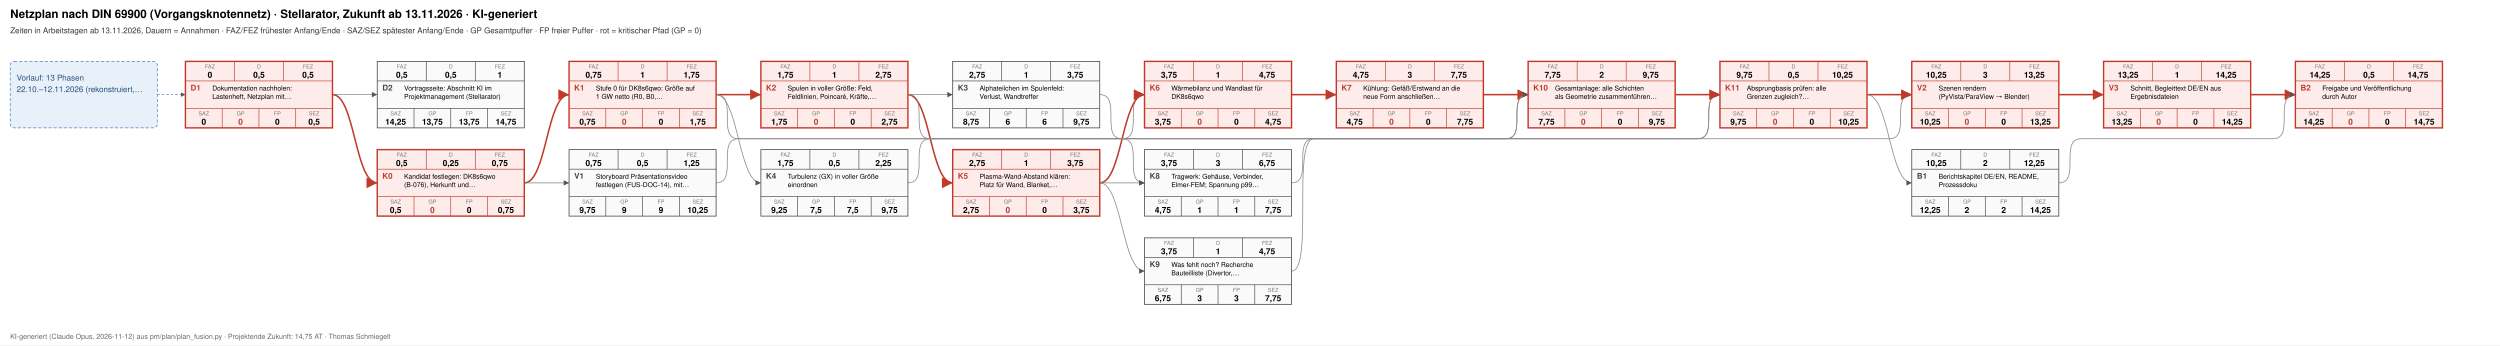
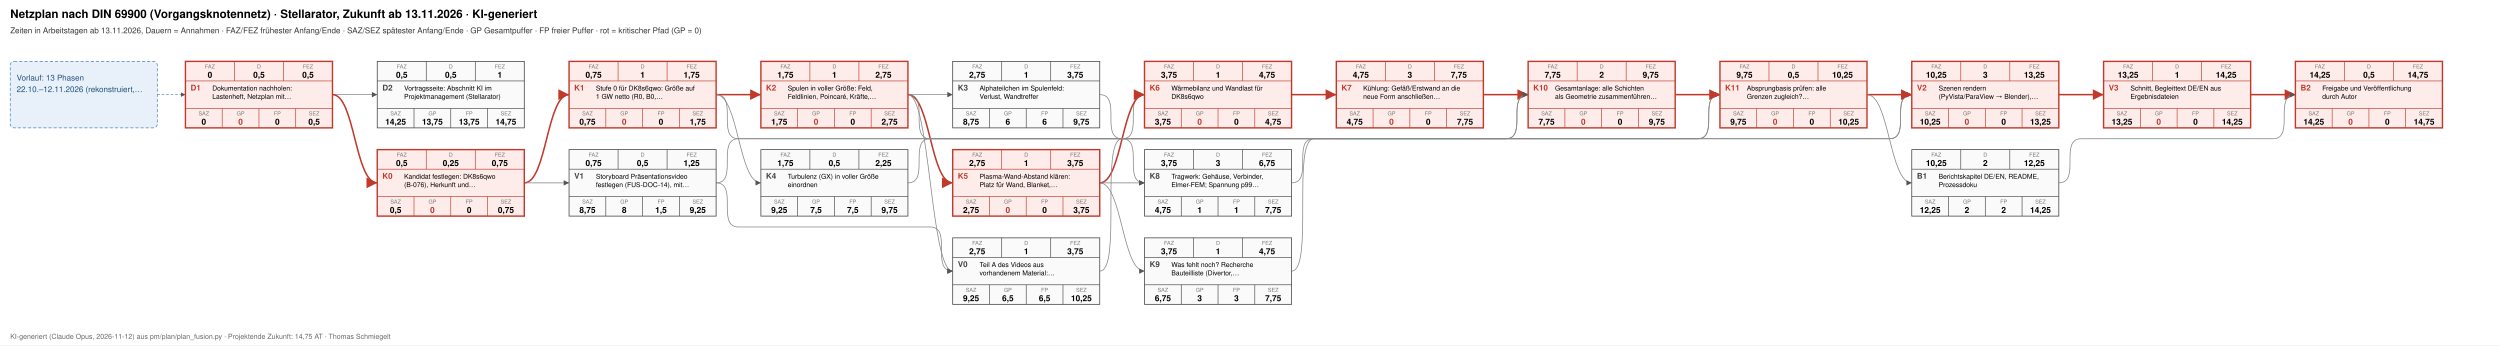
<svg xmlns="http://www.w3.org/2000/svg" viewBox="0 0 3910 540" width="3910" height="540" font-family="Helvetica, Arial, sans-serif">
  <defs>
    <marker id="p" viewBox="0 0 10 10" refX="10" refY="5" markerWidth="7" markerHeight="7" orient="auto">
      <path d="M0,0L10,5L0,10z" fill="#555" />
    </marker>
    <marker id="pr" viewBox="0 0 10 10" refX="10" refY="5" markerWidth="7" markerHeight="7" orient="auto">
      <path d="M0,0L10,5L0,10z" fill="#c0392b" />
    </marker>
  </defs>
  <rect width="3910" height="540" fill="#fff" />
  <text x="16" y="28" font-size="18" font-weight="bold">Netzplan nach DIN 69900 (Vorgangsknotennetz) · Stellarator, Zukunft ab 13.11.2026 · KI-generiert</text>
  <text x="16" y="52" font-size="12.5" fill="#333">Zeiten in Arbeitstagen ab 13.11.2026, Dauern = Annahmen · FAZ/FEZ frühester Anfang/Ende · SAZ/SEZ spätester Anfang/Ende · GP Gesamtpuffer · FP freier Puffer · rot = kritischer Pfad (GP = 0)</text>
  <rect x="16" y="96" width="230" height="104" rx="6" fill="#e8f0fa" stroke="#3a78b8" stroke-dasharray="5 3" />
  <text x="26" y="126" font-size="12.5" fill="#1f4e79">Vorlauf: 13 Phasen</text>
  <text x="26" y="144" font-size="12.5" fill="#1f4e79">22.10.–12.11.2026 (rekonstruiert,…</text>
  <text x="26" y="162" font-size="12.5" fill="#1f4e79" />
  <path d="M520,148.0 C555.0,148.0 555.0,148.0 590,148.0" fill="none" stroke="#888" stroke-width="1.2" marker-end="url(#p)" />
  <path d="M520,148.0 C555.0,148.0 555.0,286.0 590,286.0" fill="none" stroke="#c0392b" stroke-width="2.4" marker-end="url(#pr)" />
  <path d="M820,286.0 C855.0,286.0 855.0,148.0 890,148.0" fill="none" stroke="#c0392b" stroke-width="2.4" marker-end="url(#pr)" />
  <path d="M1120,148.0 C1155.0,148.0 1155.0,148.0 1190,148.0" fill="none" stroke="#c0392b" stroke-width="2.4" marker-end="url(#pr)" />
  <path d="M1420,148.0 C1455.0,148.0 1455.0,148.0 1490,148.0" fill="none" stroke="#888" stroke-width="1.2" marker-end="url(#p)" />
  <path d="M1120,148.0 C1155.0,148.0 1155.0,286.0 1190,286.0" fill="none" stroke="#888" stroke-width="1.2" marker-end="url(#p)" />
  <path d="M1420,148.0 C1455.0,148.0 1455.0,286.0 1490,286.0" fill="none" stroke="#c0392b" stroke-width="2.4" marker-end="url(#pr)" />
  <path d="M1120,148.0 C1155.0,148.0 1120,217.0 1155.0,217.0 L1755.0,217.0 C1790,217.0 1755.0,148.0 1790,148.0" fill="none" stroke="#888" stroke-width="1.2" marker-end="url(#p)" />
  <path d="M1720,286.0 C1755.0,286.0 1755.0,148.0 1790,148.0" fill="none" stroke="#c0392b" stroke-width="2.4" marker-end="url(#pr)" />
  <path d="M2020,148.0 C2055.0,148.0 2055.0,148.0 2090,148.0" fill="none" stroke="#c0392b" stroke-width="2.4" marker-end="url(#pr)" />
  <path d="M1420,148.0 C1455.0,148.0 1420,217.0 1455.0,217.0 L1755.0,217.0 C1790,217.0 1755.0,286.0 1790,286.0" fill="none" stroke="#888" stroke-width="1.2" marker-end="url(#p)" />
  <path d="M1720,286.0 C1755.0,286.0 1755.0,286.0 1790,286.0" fill="none" stroke="#888" stroke-width="1.2" marker-end="url(#p)" />
  <path d="M1720,286.0 C1755.0,286.0 1755.0,424.0 1790,424.0" fill="none" stroke="#888" stroke-width="1.2" marker-end="url(#p)" />
  <path d="M2320,148.0 C2355.0,148.0 2355.0,148.0 2390,148.0" fill="none" stroke="#c0392b" stroke-width="2.4" marker-end="url(#pr)" />
  <path d="M2020,286.0 C2055.0,286.0 2020,217.0 2055.0,217.0 L2355.0,217.0 C2390,217.0 2355.0,148.0 2390,148.0" fill="none" stroke="#888" stroke-width="1.2" marker-end="url(#p)" />
  <path d="M2020,424.0 C2055.0,424.0 2020,217.0 2055.0,217.0 L2355.0,217.0 C2390,217.0 2355.0,148.0 2390,148.0" fill="none" stroke="#888" stroke-width="1.2" marker-end="url(#p)" />
  <path d="M1720,148.0 C1755.0,148.0 1720,217.0 1755.0,217.0 L2655.0,217.0 C2690,217.0 2655.0,148.0 2690,148.0" fill="none" stroke="#888" stroke-width="1.2" marker-end="url(#p)" />
  <path d="M1420,286.0 C1455.0,286.0 1420,217.0 1455.0,217.0 L2655.0,217.0 C2690,217.0 2655.0,148.0 2690,148.0" fill="none" stroke="#888" stroke-width="1.2" marker-end="url(#p)" />
  <path d="M2620,148.0 C2655.0,148.0 2655.0,148.0 2690,148.0" fill="none" stroke="#c0392b" stroke-width="2.4" marker-end="url(#pr)" />
  <path d="M820,286.0 C855.0,286.0 855.0,286.0 890,286.0" fill="none" stroke="#888" stroke-width="1.2" marker-end="url(#p)" />
+   <path d="M1120,286.0 C1155.0,286.0 1120,355.0 1155.0,355.0 L1455.0,355.0 C1490,355.0 1455.0,424.0 1490,424.0" fill="none" stroke="#888" stroke-width="1.2" marker-end="url(#p)" />
+   <path d="M1420,148.0 C1455.0,148.0 1455.0,424.0 1490,424.0" fill="none" stroke="#888" stroke-width="1.2" marker-end="url(#p)" />
+   <path d="M1720,424.0 C1755.0,424.0 1720,217.0 1755.0,217.0 L2955.0,217.0 C2990,217.0 2955.0,148.0 2990,148.0" fill="none" stroke="#888" stroke-width="1.2" marker-end="url(#p)" />
  <path d="M1120,286.0 C1155.0,286.0 1120,217.0 1155.0,217.0 L2955.0,217.0 C2990,217.0 2955.0,148.0 2990,148.0" fill="none" stroke="#888" stroke-width="1.2" marker-end="url(#p)" />
  <path d="M2920,148.0 C2955.0,148.0 2955.0,148.0 2990,148.0" fill="none" stroke="#c0392b" stroke-width="2.4" marker-end="url(#pr)" />
  <path d="M3220,148.0 C3255.0,148.0 3255.0,148.0 3290,148.0" fill="none" stroke="#c0392b" stroke-width="2.4" marker-end="url(#pr)" />
  <path d="M2920,148.0 C2955.0,148.0 2955.0,286.0 2990,286.0" fill="none" stroke="#888" stroke-width="1.2" marker-end="url(#p)" />
  <path d="M3520,148.0 C3555.0,148.0 3555.0,148.0 3590,148.0" fill="none" stroke="#c0392b" stroke-width="2.4" marker-end="url(#pr)" />
  <path d="M3220,286.0 C3255.0,286.0 3220,217.0 3255.0,217.0 L3555.0,217.0 C3590,217.0 3555.0,148.0 3590,148.0" fill="none" stroke="#888" stroke-width="1.2" marker-end="url(#p)" />
  <path d="M246,148.0 C270,148.0 270,148.0 290,148.0" fill="none" stroke="#3a78b8" stroke-dasharray="4 3" marker-end="url(#p)" />
  <g>
    <rect x="290" y="96" width="230" height="104" fill="#fdecea" stroke="#c0392b" stroke-width="2.2" />
    <line x1="290" y1="126.588" x2="520" y2="126.588" stroke="#c0392b" />
    <line x1="290" y1="169.412" x2="520" y2="169.412" stroke="#c0392b" />
    <line x1="366.667" y1="96" x2="366.667" y2="126.588" stroke="#c0392b" />
    <line x1="443.333" y1="96" x2="443.333" y2="126.588" stroke="#c0392b" />
    <line x1="347.5" y1="169.412" x2="347.5" y2="200" stroke="#c0392b" />
    <line x1="405.0" y1="169.412" x2="405.0" y2="200" stroke="#c0392b" />
    <line x1="462.5" y1="169.412" x2="462.5" y2="200" stroke="#c0392b" />
    <text x="328.333" y="107" font-size="8.5" fill="#777" text-anchor="middle">FAZ</text>
    <text x="328.333" y="121.588" font-size="13" font-weight="bold" text-anchor="middle">0</text>
    <text x="405.0" y="107" font-size="8.5" fill="#777" text-anchor="middle">D</text>
    <text x="405.0" y="121.588" font-size="13" font-weight="bold" text-anchor="middle">0,5</text>
    <text x="481.667" y="107" font-size="8.5" fill="#777" text-anchor="middle">FEZ</text>
    <text x="481.667" y="121.588" font-size="13" font-weight="bold" text-anchor="middle">0,5</text>
    <text x="318.75" y="180.412" font-size="8.5" fill="#777" text-anchor="middle">SAZ</text>
    <text x="318.75" y="195" font-size="13" font-weight="bold" text-anchor="middle" fill="#000">0</text>
    <text x="376.25" y="180.412" font-size="8.5" fill="#777" text-anchor="middle">GP</text>
    <text x="376.25" y="195" font-size="13" font-weight="bold" text-anchor="middle" fill="#c0392b">0</text>
    <text x="433.75" y="180.412" font-size="8.5" fill="#777" text-anchor="middle">FP</text>
    <text x="433.75" y="195" font-size="13" font-weight="bold" text-anchor="middle" fill="#000">0</text>
    <text x="491.25" y="180.412" font-size="8.5" fill="#777" text-anchor="middle">SEZ</text>
    <text x="491.25" y="195" font-size="13" font-weight="bold" text-anchor="middle" fill="#000">0,5</text>
    <text x="298" y="141.588" font-size="12.5" font-weight="bold" fill="#c0392b">D1</text>
    <text x="332" y="141.588" font-size="10.5">Dokumentation nachholen:</text>
    <text x="332" y="154.588" font-size="10.5">Lastenheft, Netzplan mit…</text>
  </g>
  <g>
    <rect x="590" y="96" width="230" height="104" fill="#fafafa" stroke="#444" stroke-width="1.2" />
    <line x1="590" y1="126.588" x2="820" y2="126.588" stroke="#444" />
    <line x1="590" y1="169.412" x2="820" y2="169.412" stroke="#444" />
    <line x1="666.667" y1="96" x2="666.667" y2="126.588" stroke="#444" />
    <line x1="743.333" y1="96" x2="743.333" y2="126.588" stroke="#444" />
    <line x1="647.5" y1="169.412" x2="647.5" y2="200" stroke="#444" />
    <line x1="705.0" y1="169.412" x2="705.0" y2="200" stroke="#444" />
    <line x1="762.5" y1="169.412" x2="762.5" y2="200" stroke="#444" />
    <text x="628.333" y="107" font-size="8.5" fill="#777" text-anchor="middle">FAZ</text>
    <text x="628.333" y="121.588" font-size="13" font-weight="bold" text-anchor="middle">0,5</text>
    <text x="705.0" y="107" font-size="8.5" fill="#777" text-anchor="middle">D</text>
    <text x="705.0" y="121.588" font-size="13" font-weight="bold" text-anchor="middle">0,5</text>
    <text x="781.667" y="107" font-size="8.5" fill="#777" text-anchor="middle">FEZ</text>
    <text x="781.667" y="121.588" font-size="13" font-weight="bold" text-anchor="middle">1</text>
    <text x="618.75" y="180.412" font-size="8.5" fill="#777" text-anchor="middle">SAZ</text>
    <text x="618.75" y="195" font-size="13" font-weight="bold" text-anchor="middle" fill="#000">14,25</text>
    <text x="676.25" y="180.412" font-size="8.5" fill="#777" text-anchor="middle">GP</text>
    <text x="676.25" y="195" font-size="13" font-weight="bold" text-anchor="middle" fill="#000">13,75</text>
    <text x="733.75" y="180.412" font-size="8.5" fill="#777" text-anchor="middle">FP</text>
    <text x="733.75" y="195" font-size="13" font-weight="bold" text-anchor="middle" fill="#000">13,75</text>
    <text x="791.25" y="180.412" font-size="8.5" fill="#777" text-anchor="middle">SEZ</text>
    <text x="791.25" y="195" font-size="13" font-weight="bold" text-anchor="middle" fill="#000">14,75</text>
    <text x="598" y="141.588" font-size="12.5" font-weight="bold" fill="#444">D2</text>
    <text x="632" y="141.588" font-size="10.5">Vortragsseite: Abschnitt KI im</text>
    <text x="632" y="154.588" font-size="10.5">Projektmanagement (Stellarator)</text>
  </g>
  <g>
    <rect x="590" y="234" width="230" height="104" fill="#fdecea" stroke="#c0392b" stroke-width="2.2" />
    <line x1="590" y1="264.588" x2="820" y2="264.588" stroke="#c0392b" />
    <line x1="590" y1="307.412" x2="820" y2="307.412" stroke="#c0392b" />
    <line x1="666.667" y1="234" x2="666.667" y2="264.588" stroke="#c0392b" />
    <line x1="743.333" y1="234" x2="743.333" y2="264.588" stroke="#c0392b" />
    <line x1="647.5" y1="307.412" x2="647.5" y2="338" stroke="#c0392b" />
    <line x1="705.0" y1="307.412" x2="705.0" y2="338" stroke="#c0392b" />
    <line x1="762.5" y1="307.412" x2="762.5" y2="338" stroke="#c0392b" />
    <text x="628.333" y="245" font-size="8.5" fill="#777" text-anchor="middle">FAZ</text>
    <text x="628.333" y="259.588" font-size="13" font-weight="bold" text-anchor="middle">0,5</text>
    <text x="705.0" y="245" font-size="8.5" fill="#777" text-anchor="middle">D</text>
    <text x="705.0" y="259.588" font-size="13" font-weight="bold" text-anchor="middle">0,25</text>
    <text x="781.667" y="245" font-size="8.5" fill="#777" text-anchor="middle">FEZ</text>
    <text x="781.667" y="259.588" font-size="13" font-weight="bold" text-anchor="middle">0,75</text>
    <text x="618.75" y="318.412" font-size="8.5" fill="#777" text-anchor="middle">SAZ</text>
    <text x="618.75" y="333" font-size="13" font-weight="bold" text-anchor="middle" fill="#000">0,5</text>
    <text x="676.25" y="318.412" font-size="8.5" fill="#777" text-anchor="middle">GP</text>
    <text x="676.25" y="333" font-size="13" font-weight="bold" text-anchor="middle" fill="#c0392b">0</text>
    <text x="733.75" y="318.412" font-size="8.5" fill="#777" text-anchor="middle">FP</text>
    <text x="733.75" y="333" font-size="13" font-weight="bold" text-anchor="middle" fill="#000">0</text>
    <text x="791.25" y="318.412" font-size="8.5" fill="#777" text-anchor="middle">SEZ</text>
    <text x="791.25" y="333" font-size="13" font-weight="bold" text-anchor="middle" fill="#000">0,75</text>
    <text x="598" y="279.588" font-size="12.5" font-weight="bold" fill="#c0392b">K0</text>
    <text x="632" y="279.588" font-size="10.5">Kandidat festlegen: DK8s6qwo</text>
    <text x="632" y="292.588" font-size="10.5">(B-076), Herkunft und…</text>
  </g>
  <g>
    <rect x="890" y="96" width="230" height="104" fill="#fdecea" stroke="#c0392b" stroke-width="2.2" />
    <line x1="890" y1="126.588" x2="1120" y2="126.588" stroke="#c0392b" />
    <line x1="890" y1="169.412" x2="1120" y2="169.412" stroke="#c0392b" />
    <line x1="966.667" y1="96" x2="966.667" y2="126.588" stroke="#c0392b" />
    <line x1="1043.333" y1="96" x2="1043.333" y2="126.588" stroke="#c0392b" />
    <line x1="947.5" y1="169.412" x2="947.5" y2="200" stroke="#c0392b" />
    <line x1="1005.0" y1="169.412" x2="1005.0" y2="200" stroke="#c0392b" />
    <line x1="1062.5" y1="169.412" x2="1062.5" y2="200" stroke="#c0392b" />
    <text x="928.333" y="107" font-size="8.5" fill="#777" text-anchor="middle">FAZ</text>
    <text x="928.333" y="121.588" font-size="13" font-weight="bold" text-anchor="middle">0,75</text>
    <text x="1005.0" y="107" font-size="8.5" fill="#777" text-anchor="middle">D</text>
    <text x="1005.0" y="121.588" font-size="13" font-weight="bold" text-anchor="middle">1</text>
    <text x="1081.667" y="107" font-size="8.5" fill="#777" text-anchor="middle">FEZ</text>
    <text x="1081.667" y="121.588" font-size="13" font-weight="bold" text-anchor="middle">1,75</text>
    <text x="918.75" y="180.412" font-size="8.5" fill="#777" text-anchor="middle">SAZ</text>
    <text x="918.75" y="195" font-size="13" font-weight="bold" text-anchor="middle" fill="#000">0,75</text>
    <text x="976.25" y="180.412" font-size="8.5" fill="#777" text-anchor="middle">GP</text>
    <text x="976.25" y="195" font-size="13" font-weight="bold" text-anchor="middle" fill="#c0392b">0</text>
    <text x="1033.75" y="180.412" font-size="8.5" fill="#777" text-anchor="middle">FP</text>
    <text x="1033.75" y="195" font-size="13" font-weight="bold" text-anchor="middle" fill="#000">0</text>
    <text x="1091.25" y="180.412" font-size="8.5" fill="#777" text-anchor="middle">SEZ</text>
    <text x="1091.25" y="195" font-size="13" font-weight="bold" text-anchor="middle" fill="#000">1,75</text>
    <text x="898" y="141.588" font-size="12.5" font-weight="bold" fill="#c0392b">K1</text>
    <text x="932" y="141.588" font-size="10.5">Stufe 0 für DK8s6qwo: Größe auf</text>
    <text x="932" y="154.588" font-size="10.5">1 GW netto (R0, B0,…</text>
  </g>
  <g>
    <rect x="1190" y="96" width="230" height="104" fill="#fdecea" stroke="#c0392b" stroke-width="2.2" />
    <line x1="1190" y1="126.588" x2="1420" y2="126.588" stroke="#c0392b" />
    <line x1="1190" y1="169.412" x2="1420" y2="169.412" stroke="#c0392b" />
    <line x1="1266.667" y1="96" x2="1266.667" y2="126.588" stroke="#c0392b" />
    <line x1="1343.333" y1="96" x2="1343.333" y2="126.588" stroke="#c0392b" />
    <line x1="1247.5" y1="169.412" x2="1247.5" y2="200" stroke="#c0392b" />
    <line x1="1305.0" y1="169.412" x2="1305.0" y2="200" stroke="#c0392b" />
    <line x1="1362.5" y1="169.412" x2="1362.5" y2="200" stroke="#c0392b" />
    <text x="1228.333" y="107" font-size="8.5" fill="#777" text-anchor="middle">FAZ</text>
    <text x="1228.333" y="121.588" font-size="13" font-weight="bold" text-anchor="middle">1,75</text>
    <text x="1305.0" y="107" font-size="8.5" fill="#777" text-anchor="middle">D</text>
    <text x="1305.0" y="121.588" font-size="13" font-weight="bold" text-anchor="middle">1</text>
    <text x="1381.667" y="107" font-size="8.5" fill="#777" text-anchor="middle">FEZ</text>
    <text x="1381.667" y="121.588" font-size="13" font-weight="bold" text-anchor="middle">2,75</text>
    <text x="1218.75" y="180.412" font-size="8.5" fill="#777" text-anchor="middle">SAZ</text>
    <text x="1218.75" y="195" font-size="13" font-weight="bold" text-anchor="middle" fill="#000">1,75</text>
    <text x="1276.25" y="180.412" font-size="8.5" fill="#777" text-anchor="middle">GP</text>
    <text x="1276.25" y="195" font-size="13" font-weight="bold" text-anchor="middle" fill="#c0392b">0</text>
    <text x="1333.75" y="180.412" font-size="8.5" fill="#777" text-anchor="middle">FP</text>
    <text x="1333.75" y="195" font-size="13" font-weight="bold" text-anchor="middle" fill="#000">0</text>
    <text x="1391.25" y="180.412" font-size="8.5" fill="#777" text-anchor="middle">SEZ</text>
    <text x="1391.25" y="195" font-size="13" font-weight="bold" text-anchor="middle" fill="#000">2,75</text>
    <text x="1198" y="141.588" font-size="12.5" font-weight="bold" fill="#c0392b">K2</text>
    <text x="1232" y="141.588" font-size="10.5">Spulen in voller Größe: Feld,</text>
    <text x="1232" y="154.588" font-size="10.5">Feldlinien, Poincaré, Kräfte,…</text>
  </g>
  <g>
    <rect x="1490" y="96" width="230" height="104" fill="#fafafa" stroke="#444" stroke-width="1.2" />
    <line x1="1490" y1="126.588" x2="1720" y2="126.588" stroke="#444" />
    <line x1="1490" y1="169.412" x2="1720" y2="169.412" stroke="#444" />
    <line x1="1566.667" y1="96" x2="1566.667" y2="126.588" stroke="#444" />
    <line x1="1643.333" y1="96" x2="1643.333" y2="126.588" stroke="#444" />
    <line x1="1547.5" y1="169.412" x2="1547.5" y2="200" stroke="#444" />
    <line x1="1605.0" y1="169.412" x2="1605.0" y2="200" stroke="#444" />
    <line x1="1662.5" y1="169.412" x2="1662.5" y2="200" stroke="#444" />
    <text x="1528.333" y="107" font-size="8.5" fill="#777" text-anchor="middle">FAZ</text>
    <text x="1528.333" y="121.588" font-size="13" font-weight="bold" text-anchor="middle">2,75</text>
    <text x="1605.0" y="107" font-size="8.5" fill="#777" text-anchor="middle">D</text>
    <text x="1605.0" y="121.588" font-size="13" font-weight="bold" text-anchor="middle">1</text>
    <text x="1681.667" y="107" font-size="8.5" fill="#777" text-anchor="middle">FEZ</text>
    <text x="1681.667" y="121.588" font-size="13" font-weight="bold" text-anchor="middle">3,75</text>
    <text x="1518.75" y="180.412" font-size="8.5" fill="#777" text-anchor="middle">SAZ</text>
    <text x="1518.75" y="195" font-size="13" font-weight="bold" text-anchor="middle" fill="#000">8,75</text>
    <text x="1576.25" y="180.412" font-size="8.5" fill="#777" text-anchor="middle">GP</text>
    <text x="1576.25" y="195" font-size="13" font-weight="bold" text-anchor="middle" fill="#000">6</text>
    <text x="1633.75" y="180.412" font-size="8.5" fill="#777" text-anchor="middle">FP</text>
    <text x="1633.75" y="195" font-size="13" font-weight="bold" text-anchor="middle" fill="#000">6</text>
    <text x="1691.25" y="180.412" font-size="8.5" fill="#777" text-anchor="middle">SEZ</text>
    <text x="1691.25" y="195" font-size="13" font-weight="bold" text-anchor="middle" fill="#000">9,75</text>
    <text x="1498" y="141.588" font-size="12.5" font-weight="bold" fill="#444">K3</text>
    <text x="1532" y="141.588" font-size="10.5">Alphateilchen im Spulenfeld:</text>
    <text x="1532" y="154.588" font-size="10.5">Verlust, Wandtreffer</text>
  </g>
  <g>
    <rect x="1190" y="234" width="230" height="104" fill="#fafafa" stroke="#444" stroke-width="1.2" />
    <line x1="1190" y1="264.588" x2="1420" y2="264.588" stroke="#444" />
    <line x1="1190" y1="307.412" x2="1420" y2="307.412" stroke="#444" />
    <line x1="1266.667" y1="234" x2="1266.667" y2="264.588" stroke="#444" />
    <line x1="1343.333" y1="234" x2="1343.333" y2="264.588" stroke="#444" />
    <line x1="1247.5" y1="307.412" x2="1247.5" y2="338" stroke="#444" />
    <line x1="1305.0" y1="307.412" x2="1305.0" y2="338" stroke="#444" />
    <line x1="1362.5" y1="307.412" x2="1362.5" y2="338" stroke="#444" />
    <text x="1228.333" y="245" font-size="8.5" fill="#777" text-anchor="middle">FAZ</text>
    <text x="1228.333" y="259.588" font-size="13" font-weight="bold" text-anchor="middle">1,75</text>
    <text x="1305.0" y="245" font-size="8.5" fill="#777" text-anchor="middle">D</text>
    <text x="1305.0" y="259.588" font-size="13" font-weight="bold" text-anchor="middle">0,5</text>
    <text x="1381.667" y="245" font-size="8.5" fill="#777" text-anchor="middle">FEZ</text>
    <text x="1381.667" y="259.588" font-size="13" font-weight="bold" text-anchor="middle">2,25</text>
    <text x="1218.75" y="318.412" font-size="8.5" fill="#777" text-anchor="middle">SAZ</text>
    <text x="1218.75" y="333" font-size="13" font-weight="bold" text-anchor="middle" fill="#000">9,25</text>
    <text x="1276.25" y="318.412" font-size="8.5" fill="#777" text-anchor="middle">GP</text>
    <text x="1276.25" y="333" font-size="13" font-weight="bold" text-anchor="middle" fill="#000">7,5</text>
    <text x="1333.75" y="318.412" font-size="8.5" fill="#777" text-anchor="middle">FP</text>
    <text x="1333.75" y="333" font-size="13" font-weight="bold" text-anchor="middle" fill="#000">7,5</text>
    <text x="1391.25" y="318.412" font-size="8.5" fill="#777" text-anchor="middle">SEZ</text>
    <text x="1391.25" y="333" font-size="13" font-weight="bold" text-anchor="middle" fill="#000">9,75</text>
    <text x="1198" y="279.588" font-size="12.5" font-weight="bold" fill="#444">K4</text>
    <text x="1232" y="279.588" font-size="10.5">Turbulenz (GX) in voller Größe</text>
    <text x="1232" y="292.588" font-size="10.5">einordnen</text>
  </g>
  <g>
    <rect x="1490" y="234" width="230" height="104" fill="#fdecea" stroke="#c0392b" stroke-width="2.2" />
    <line x1="1490" y1="264.588" x2="1720" y2="264.588" stroke="#c0392b" />
    <line x1="1490" y1="307.412" x2="1720" y2="307.412" stroke="#c0392b" />
    <line x1="1566.667" y1="234" x2="1566.667" y2="264.588" stroke="#c0392b" />
    <line x1="1643.333" y1="234" x2="1643.333" y2="264.588" stroke="#c0392b" />
    <line x1="1547.5" y1="307.412" x2="1547.5" y2="338" stroke="#c0392b" />
    <line x1="1605.0" y1="307.412" x2="1605.0" y2="338" stroke="#c0392b" />
    <line x1="1662.5" y1="307.412" x2="1662.5" y2="338" stroke="#c0392b" />
    <text x="1528.333" y="245" font-size="8.5" fill="#777" text-anchor="middle">FAZ</text>
    <text x="1528.333" y="259.588" font-size="13" font-weight="bold" text-anchor="middle">2,75</text>
    <text x="1605.0" y="245" font-size="8.5" fill="#777" text-anchor="middle">D</text>
    <text x="1605.0" y="259.588" font-size="13" font-weight="bold" text-anchor="middle">1</text>
    <text x="1681.667" y="245" font-size="8.5" fill="#777" text-anchor="middle">FEZ</text>
    <text x="1681.667" y="259.588" font-size="13" font-weight="bold" text-anchor="middle">3,75</text>
    <text x="1518.75" y="318.412" font-size="8.5" fill="#777" text-anchor="middle">SAZ</text>
    <text x="1518.75" y="333" font-size="13" font-weight="bold" text-anchor="middle" fill="#000">2,75</text>
    <text x="1576.25" y="318.412" font-size="8.5" fill="#777" text-anchor="middle">GP</text>
    <text x="1576.25" y="333" font-size="13" font-weight="bold" text-anchor="middle" fill="#c0392b">0</text>
    <text x="1633.75" y="318.412" font-size="8.5" fill="#777" text-anchor="middle">FP</text>
    <text x="1633.75" y="333" font-size="13" font-weight="bold" text-anchor="middle" fill="#000">0</text>
    <text x="1691.25" y="318.412" font-size="8.5" fill="#777" text-anchor="middle">SEZ</text>
    <text x="1691.25" y="333" font-size="13" font-weight="bold" text-anchor="middle" fill="#000">3,75</text>
    <text x="1498" y="279.588" font-size="12.5" font-weight="bold" fill="#c0392b">K5</text>
    <text x="1532" y="279.588" font-size="10.5">Plasma-Wand-Abstand klären:</text>
    <text x="1532" y="292.588" font-size="10.5">Platz für Wand, Blanket,…</text>
  </g>
  <g>
    <rect x="1790" y="96" width="230" height="104" fill="#fdecea" stroke="#c0392b" stroke-width="2.2" />
    <line x1="1790" y1="126.588" x2="2020" y2="126.588" stroke="#c0392b" />
    <line x1="1790" y1="169.412" x2="2020" y2="169.412" stroke="#c0392b" />
    <line x1="1866.667" y1="96" x2="1866.667" y2="126.588" stroke="#c0392b" />
    <line x1="1943.333" y1="96" x2="1943.333" y2="126.588" stroke="#c0392b" />
    <line x1="1847.5" y1="169.412" x2="1847.5" y2="200" stroke="#c0392b" />
    <line x1="1905.0" y1="169.412" x2="1905.0" y2="200" stroke="#c0392b" />
    <line x1="1962.5" y1="169.412" x2="1962.5" y2="200" stroke="#c0392b" />
    <text x="1828.333" y="107" font-size="8.5" fill="#777" text-anchor="middle">FAZ</text>
    <text x="1828.333" y="121.588" font-size="13" font-weight="bold" text-anchor="middle">3,75</text>
    <text x="1905.0" y="107" font-size="8.5" fill="#777" text-anchor="middle">D</text>
    <text x="1905.0" y="121.588" font-size="13" font-weight="bold" text-anchor="middle">1</text>
    <text x="1981.667" y="107" font-size="8.5" fill="#777" text-anchor="middle">FEZ</text>
    <text x="1981.667" y="121.588" font-size="13" font-weight="bold" text-anchor="middle">4,75</text>
    <text x="1818.75" y="180.412" font-size="8.5" fill="#777" text-anchor="middle">SAZ</text>
    <text x="1818.75" y="195" font-size="13" font-weight="bold" text-anchor="middle" fill="#000">3,75</text>
    <text x="1876.25" y="180.412" font-size="8.5" fill="#777" text-anchor="middle">GP</text>
    <text x="1876.25" y="195" font-size="13" font-weight="bold" text-anchor="middle" fill="#c0392b">0</text>
    <text x="1933.75" y="180.412" font-size="8.5" fill="#777" text-anchor="middle">FP</text>
    <text x="1933.75" y="195" font-size="13" font-weight="bold" text-anchor="middle" fill="#000">0</text>
    <text x="1991.25" y="180.412" font-size="8.5" fill="#777" text-anchor="middle">SEZ</text>
    <text x="1991.25" y="195" font-size="13" font-weight="bold" text-anchor="middle" fill="#000">4,75</text>
    <text x="1798" y="141.588" font-size="12.5" font-weight="bold" fill="#c0392b">K6</text>
    <text x="1832" y="141.588" font-size="10.5">Wärmebilanz und Wandlast für</text>
    <text x="1832" y="154.588" font-size="10.5">DK8s6qwo</text>
  </g>
  <g>
    <rect x="2090" y="96" width="230" height="104" fill="#fdecea" stroke="#c0392b" stroke-width="2.2" />
    <line x1="2090" y1="126.588" x2="2320" y2="126.588" stroke="#c0392b" />
    <line x1="2090" y1="169.412" x2="2320" y2="169.412" stroke="#c0392b" />
    <line x1="2166.667" y1="96" x2="2166.667" y2="126.588" stroke="#c0392b" />
    <line x1="2243.333" y1="96" x2="2243.333" y2="126.588" stroke="#c0392b" />
    <line x1="2147.5" y1="169.412" x2="2147.5" y2="200" stroke="#c0392b" />
    <line x1="2205.0" y1="169.412" x2="2205.0" y2="200" stroke="#c0392b" />
    <line x1="2262.5" y1="169.412" x2="2262.5" y2="200" stroke="#c0392b" />
    <text x="2128.333" y="107" font-size="8.5" fill="#777" text-anchor="middle">FAZ</text>
    <text x="2128.333" y="121.588" font-size="13" font-weight="bold" text-anchor="middle">4,75</text>
    <text x="2205.0" y="107" font-size="8.5" fill="#777" text-anchor="middle">D</text>
    <text x="2205.0" y="121.588" font-size="13" font-weight="bold" text-anchor="middle">3</text>
    <text x="2281.667" y="107" font-size="8.5" fill="#777" text-anchor="middle">FEZ</text>
    <text x="2281.667" y="121.588" font-size="13" font-weight="bold" text-anchor="middle">7,75</text>
    <text x="2118.75" y="180.412" font-size="8.5" fill="#777" text-anchor="middle">SAZ</text>
    <text x="2118.75" y="195" font-size="13" font-weight="bold" text-anchor="middle" fill="#000">4,75</text>
    <text x="2176.25" y="180.412" font-size="8.5" fill="#777" text-anchor="middle">GP</text>
    <text x="2176.25" y="195" font-size="13" font-weight="bold" text-anchor="middle" fill="#c0392b">0</text>
    <text x="2233.75" y="180.412" font-size="8.5" fill="#777" text-anchor="middle">FP</text>
    <text x="2233.75" y="195" font-size="13" font-weight="bold" text-anchor="middle" fill="#000">0</text>
    <text x="2291.25" y="180.412" font-size="8.5" fill="#777" text-anchor="middle">SEZ</text>
    <text x="2291.25" y="195" font-size="13" font-weight="bold" text-anchor="middle" fill="#000">7,75</text>
    <text x="2098" y="141.588" font-size="12.5" font-weight="bold" fill="#c0392b">K7</text>
    <text x="2132" y="141.588" font-size="10.5">Kühlung: Gefäß/Erstwand an die</text>
    <text x="2132" y="154.588" font-size="10.5">neue Form anschließen…</text>
  </g>
  <g>
    <rect x="1790" y="234" width="230" height="104" fill="#fafafa" stroke="#444" stroke-width="1.2" />
    <line x1="1790" y1="264.588" x2="2020" y2="264.588" stroke="#444" />
    <line x1="1790" y1="307.412" x2="2020" y2="307.412" stroke="#444" />
    <line x1="1866.667" y1="234" x2="1866.667" y2="264.588" stroke="#444" />
    <line x1="1943.333" y1="234" x2="1943.333" y2="264.588" stroke="#444" />
    <line x1="1847.5" y1="307.412" x2="1847.5" y2="338" stroke="#444" />
    <line x1="1905.0" y1="307.412" x2="1905.0" y2="338" stroke="#444" />
    <line x1="1962.5" y1="307.412" x2="1962.5" y2="338" stroke="#444" />
    <text x="1828.333" y="245" font-size="8.5" fill="#777" text-anchor="middle">FAZ</text>
    <text x="1828.333" y="259.588" font-size="13" font-weight="bold" text-anchor="middle">3,75</text>
    <text x="1905.0" y="245" font-size="8.5" fill="#777" text-anchor="middle">D</text>
    <text x="1905.0" y="259.588" font-size="13" font-weight="bold" text-anchor="middle">3</text>
    <text x="1981.667" y="245" font-size="8.5" fill="#777" text-anchor="middle">FEZ</text>
    <text x="1981.667" y="259.588" font-size="13" font-weight="bold" text-anchor="middle">6,75</text>
    <text x="1818.75" y="318.412" font-size="8.5" fill="#777" text-anchor="middle">SAZ</text>
    <text x="1818.75" y="333" font-size="13" font-weight="bold" text-anchor="middle" fill="#000">4,75</text>
    <text x="1876.25" y="318.412" font-size="8.5" fill="#777" text-anchor="middle">GP</text>
    <text x="1876.25" y="333" font-size="13" font-weight="bold" text-anchor="middle" fill="#000">1</text>
    <text x="1933.75" y="318.412" font-size="8.5" fill="#777" text-anchor="middle">FP</text>
    <text x="1933.75" y="333" font-size="13" font-weight="bold" text-anchor="middle" fill="#000">1</text>
    <text x="1991.25" y="318.412" font-size="8.5" fill="#777" text-anchor="middle">SEZ</text>
    <text x="1991.25" y="333" font-size="13" font-weight="bold" text-anchor="middle" fill="#000">7,75</text>
    <text x="1798" y="279.588" font-size="12.5" font-weight="bold" fill="#444">K8</text>
    <text x="1832" y="279.588" font-size="10.5">Tragwerk: Gehäuse, Verbinder,</text>
    <text x="1832" y="292.588" font-size="10.5">Elmer-FEM; Spannung p99…</text>
  </g>
  <g>
    <rect x="1790" y="372" width="230" height="104" fill="#fafafa" stroke="#444" stroke-width="1.2" />
    <line x1="1790" y1="402.588" x2="2020" y2="402.588" stroke="#444" />
    <line x1="1790" y1="445.412" x2="2020" y2="445.412" stroke="#444" />
    <line x1="1866.667" y1="372" x2="1866.667" y2="402.588" stroke="#444" />
    <line x1="1943.333" y1="372" x2="1943.333" y2="402.588" stroke="#444" />
    <line x1="1847.5" y1="445.412" x2="1847.5" y2="476" stroke="#444" />
    <line x1="1905.0" y1="445.412" x2="1905.0" y2="476" stroke="#444" />
    <line x1="1962.5" y1="445.412" x2="1962.5" y2="476" stroke="#444" />
    <text x="1828.333" y="383" font-size="8.5" fill="#777" text-anchor="middle">FAZ</text>
    <text x="1828.333" y="397.588" font-size="13" font-weight="bold" text-anchor="middle">3,75</text>
    <text x="1905.0" y="383" font-size="8.5" fill="#777" text-anchor="middle">D</text>
    <text x="1905.0" y="397.588" font-size="13" font-weight="bold" text-anchor="middle">1</text>
    <text x="1981.667" y="383" font-size="8.5" fill="#777" text-anchor="middle">FEZ</text>
    <text x="1981.667" y="397.588" font-size="13" font-weight="bold" text-anchor="middle">4,75</text>
    <text x="1818.75" y="456.412" font-size="8.5" fill="#777" text-anchor="middle">SAZ</text>
    <text x="1818.75" y="471" font-size="13" font-weight="bold" text-anchor="middle" fill="#000">6,75</text>
    <text x="1876.25" y="456.412" font-size="8.5" fill="#777" text-anchor="middle">GP</text>
    <text x="1876.25" y="471" font-size="13" font-weight="bold" text-anchor="middle" fill="#000">3</text>
    <text x="1933.75" y="456.412" font-size="8.5" fill="#777" text-anchor="middle">FP</text>
    <text x="1933.75" y="471" font-size="13" font-weight="bold" text-anchor="middle" fill="#000">3</text>
    <text x="1991.25" y="456.412" font-size="8.5" fill="#777" text-anchor="middle">SEZ</text>
    <text x="1991.25" y="471" font-size="13" font-weight="bold" text-anchor="middle" fill="#000">7,75</text>
    <text x="1798" y="417.588" font-size="12.5" font-weight="bold" fill="#444">K9</text>
    <text x="1832" y="417.588" font-size="10.5">Was fehlt noch? Recherche</text>
    <text x="1832" y="430.588" font-size="10.5">Bauteilliste (Divertor,…</text>
  </g>
  <g>
    <rect x="2390" y="96" width="230" height="104" fill="#fdecea" stroke="#c0392b" stroke-width="2.2" />
    <line x1="2390" y1="126.588" x2="2620" y2="126.588" stroke="#c0392b" />
    <line x1="2390" y1="169.412" x2="2620" y2="169.412" stroke="#c0392b" />
    <line x1="2466.667" y1="96" x2="2466.667" y2="126.588" stroke="#c0392b" />
    <line x1="2543.333" y1="96" x2="2543.333" y2="126.588" stroke="#c0392b" />
    <line x1="2447.5" y1="169.412" x2="2447.5" y2="200" stroke="#c0392b" />
    <line x1="2505.0" y1="169.412" x2="2505.0" y2="200" stroke="#c0392b" />
    <line x1="2562.5" y1="169.412" x2="2562.5" y2="200" stroke="#c0392b" />
    <text x="2428.333" y="107" font-size="8.5" fill="#777" text-anchor="middle">FAZ</text>
    <text x="2428.333" y="121.588" font-size="13" font-weight="bold" text-anchor="middle">7,75</text>
    <text x="2505.0" y="107" font-size="8.5" fill="#777" text-anchor="middle">D</text>
    <text x="2505.0" y="121.588" font-size="13" font-weight="bold" text-anchor="middle">2</text>
    <text x="2581.667" y="107" font-size="8.5" fill="#777" text-anchor="middle">FEZ</text>
    <text x="2581.667" y="121.588" font-size="13" font-weight="bold" text-anchor="middle">9,75</text>
    <text x="2418.75" y="180.412" font-size="8.5" fill="#777" text-anchor="middle">SAZ</text>
    <text x="2418.75" y="195" font-size="13" font-weight="bold" text-anchor="middle" fill="#000">7,75</text>
    <text x="2476.25" y="180.412" font-size="8.5" fill="#777" text-anchor="middle">GP</text>
    <text x="2476.25" y="195" font-size="13" font-weight="bold" text-anchor="middle" fill="#c0392b">0</text>
    <text x="2533.75" y="180.412" font-size="8.5" fill="#777" text-anchor="middle">FP</text>
    <text x="2533.75" y="195" font-size="13" font-weight="bold" text-anchor="middle" fill="#000">0</text>
    <text x="2591.25" y="180.412" font-size="8.5" fill="#777" text-anchor="middle">SEZ</text>
    <text x="2591.25" y="195" font-size="13" font-weight="bold" text-anchor="middle" fill="#000">9,75</text>
    <text x="2398" y="141.588" font-size="12.5" font-weight="bold" fill="#c0392b">K10</text>
    <text x="2432" y="141.588" font-size="10.5">Gesamtanlage: alle Schichten</text>
    <text x="2432" y="154.588" font-size="10.5">als Geometrie zusammenführen…</text>
  </g>
  <g>
    <rect x="2690" y="96" width="230" height="104" fill="#fdecea" stroke="#c0392b" stroke-width="2.2" />
    <line x1="2690" y1="126.588" x2="2920" y2="126.588" stroke="#c0392b" />
    <line x1="2690" y1="169.412" x2="2920" y2="169.412" stroke="#c0392b" />
    <line x1="2766.667" y1="96" x2="2766.667" y2="126.588" stroke="#c0392b" />
    <line x1="2843.333" y1="96" x2="2843.333" y2="126.588" stroke="#c0392b" />
    <line x1="2747.5" y1="169.412" x2="2747.5" y2="200" stroke="#c0392b" />
    <line x1="2805.0" y1="169.412" x2="2805.0" y2="200" stroke="#c0392b" />
    <line x1="2862.5" y1="169.412" x2="2862.5" y2="200" stroke="#c0392b" />
    <text x="2728.333" y="107" font-size="8.5" fill="#777" text-anchor="middle">FAZ</text>
    <text x="2728.333" y="121.588" font-size="13" font-weight="bold" text-anchor="middle">9,75</text>
    <text x="2805.0" y="107" font-size="8.5" fill="#777" text-anchor="middle">D</text>
    <text x="2805.0" y="121.588" font-size="13" font-weight="bold" text-anchor="middle">0,5</text>
    <text x="2881.667" y="107" font-size="8.5" fill="#777" text-anchor="middle">FEZ</text>
    <text x="2881.667" y="121.588" font-size="13" font-weight="bold" text-anchor="middle">10,25</text>
    <text x="2718.75" y="180.412" font-size="8.5" fill="#777" text-anchor="middle">SAZ</text>
    <text x="2718.75" y="195" font-size="13" font-weight="bold" text-anchor="middle" fill="#000">9,75</text>
    <text x="2776.25" y="180.412" font-size="8.5" fill="#777" text-anchor="middle">GP</text>
    <text x="2776.25" y="195" font-size="13" font-weight="bold" text-anchor="middle" fill="#c0392b">0</text>
    <text x="2833.75" y="180.412" font-size="8.5" fill="#777" text-anchor="middle">FP</text>
    <text x="2833.75" y="195" font-size="13" font-weight="bold" text-anchor="middle" fill="#000">0</text>
    <text x="2891.25" y="180.412" font-size="8.5" fill="#777" text-anchor="middle">SEZ</text>
    <text x="2891.25" y="195" font-size="13" font-weight="bold" text-anchor="middle" fill="#000">10,25</text>
    <text x="2698" y="141.588" font-size="12.5" font-weight="bold" fill="#c0392b">K11</text>
    <text x="2732" y="141.588" font-size="10.5">Absprungbasis prüfen: alle</text>
    <text x="2732" y="154.588" font-size="10.5">Grenzen zugleich?…</text>
  </g>
  <g>
    <rect x="890" y="234" width="230" height="104" fill="#fafafa" stroke="#444" stroke-width="1.2" />
    <line x1="890" y1="264.588" x2="1120" y2="264.588" stroke="#444" />
    <line x1="890" y1="307.412" x2="1120" y2="307.412" stroke="#444" />
    <line x1="966.667" y1="234" x2="966.667" y2="264.588" stroke="#444" />
    <line x1="1043.333" y1="234" x2="1043.333" y2="264.588" stroke="#444" />
    <line x1="947.5" y1="307.412" x2="947.5" y2="338" stroke="#444" />
    <line x1="1005.0" y1="307.412" x2="1005.0" y2="338" stroke="#444" />
    <line x1="1062.5" y1="307.412" x2="1062.5" y2="338" stroke="#444" />
    <text x="928.333" y="245" font-size="8.5" fill="#777" text-anchor="middle">FAZ</text>
    <text x="928.333" y="259.588" font-size="13" font-weight="bold" text-anchor="middle">0,75</text>
    <text x="1005.0" y="245" font-size="8.5" fill="#777" text-anchor="middle">D</text>
    <text x="1005.0" y="259.588" font-size="13" font-weight="bold" text-anchor="middle">0,5</text>
    <text x="1081.667" y="245" font-size="8.5" fill="#777" text-anchor="middle">FEZ</text>
    <text x="1081.667" y="259.588" font-size="13" font-weight="bold" text-anchor="middle">1,25</text>
    <text x="918.75" y="318.412" font-size="8.5" fill="#777" text-anchor="middle">SAZ</text>
-     <text x="918.75" y="333" font-size="13" font-weight="bold" text-anchor="middle" fill="#000">9,75</text>
+     <text x="918.75" y="333" font-size="13" font-weight="bold" text-anchor="middle" fill="#000">8,75</text>
    <text x="976.25" y="318.412" font-size="8.5" fill="#777" text-anchor="middle">GP</text>
-     <text x="976.25" y="333" font-size="13" font-weight="bold" text-anchor="middle" fill="#000">9</text>
+     <text x="976.25" y="333" font-size="13" font-weight="bold" text-anchor="middle" fill="#000">8</text>
    <text x="1033.75" y="318.412" font-size="8.5" fill="#777" text-anchor="middle">FP</text>
-     <text x="1033.75" y="333" font-size="13" font-weight="bold" text-anchor="middle" fill="#000">9</text>
+     <text x="1033.75" y="333" font-size="13" font-weight="bold" text-anchor="middle" fill="#000">1,5</text>
    <text x="1091.25" y="318.412" font-size="8.5" fill="#777" text-anchor="middle">SEZ</text>
-     <text x="1091.25" y="333" font-size="13" font-weight="bold" text-anchor="middle" fill="#000">10,25</text>
+     <text x="1091.25" y="333" font-size="13" font-weight="bold" text-anchor="middle" fill="#000">9,25</text>
    <text x="898" y="279.588" font-size="12.5" font-weight="bold" fill="#444">V1</text>
    <text x="932" y="279.588" font-size="10.5">Storyboard Präsentationsvideo</text>
    <text x="932" y="292.588" font-size="10.5">festlegen (FUS-DOC-14), mit…</text>
+   </g>
+   <g>
+     <rect x="1490" y="372" width="230" height="104" fill="#fafafa" stroke="#444" stroke-width="1.2" />
+     <line x1="1490" y1="402.588" x2="1720" y2="402.588" stroke="#444" />
+     <line x1="1490" y1="445.412" x2="1720" y2="445.412" stroke="#444" />
+     <line x1="1566.667" y1="372" x2="1566.667" y2="402.588" stroke="#444" />
+     <line x1="1643.333" y1="372" x2="1643.333" y2="402.588" stroke="#444" />
+     <line x1="1547.5" y1="445.412" x2="1547.5" y2="476" stroke="#444" />
+     <line x1="1605.0" y1="445.412" x2="1605.0" y2="476" stroke="#444" />
+     <line x1="1662.5" y1="445.412" x2="1662.5" y2="476" stroke="#444" />
+     <text x="1528.333" y="383" font-size="8.5" fill="#777" text-anchor="middle">FAZ</text>
+     <text x="1528.333" y="397.588" font-size="13" font-weight="bold" text-anchor="middle">2,75</text>
+     <text x="1605.0" y="383" font-size="8.5" fill="#777" text-anchor="middle">D</text>
+     <text x="1605.0" y="397.588" font-size="13" font-weight="bold" text-anchor="middle">1</text>
+     <text x="1681.667" y="383" font-size="8.5" fill="#777" text-anchor="middle">FEZ</text>
+     <text x="1681.667" y="397.588" font-size="13" font-weight="bold" text-anchor="middle">3,75</text>
+     <text x="1518.75" y="456.412" font-size="8.5" fill="#777" text-anchor="middle">SAZ</text>
+     <text x="1518.75" y="471" font-size="13" font-weight="bold" text-anchor="middle" fill="#000">9,25</text>
+     <text x="1576.25" y="456.412" font-size="8.5" fill="#777" text-anchor="middle">GP</text>
+     <text x="1576.25" y="471" font-size="13" font-weight="bold" text-anchor="middle" fill="#000">6,5</text>
+     <text x="1633.75" y="456.412" font-size="8.5" fill="#777" text-anchor="middle">FP</text>
+     <text x="1633.75" y="471" font-size="13" font-weight="bold" text-anchor="middle" fill="#000">6,5</text>
+     <text x="1691.25" y="456.412" font-size="8.5" fill="#777" text-anchor="middle">SEZ</text>
+     <text x="1691.25" y="471" font-size="13" font-weight="bold" text-anchor="middle" fill="#000">10,25</text>
+     <text x="1498" y="417.588" font-size="12.5" font-weight="bold" fill="#444">V0</text>
+     <text x="1532" y="417.588" font-size="10.5">Teil A des Videos aus</text>
+     <text x="1532" y="430.588" font-size="10.5">vorhandenem Material:…</text>
  </g>
  <g>
    <rect x="2990" y="96" width="230" height="104" fill="#fdecea" stroke="#c0392b" stroke-width="2.2" />
    <line x1="2990" y1="126.588" x2="3220" y2="126.588" stroke="#c0392b" />
    <line x1="2990" y1="169.412" x2="3220" y2="169.412" stroke="#c0392b" />
    <line x1="3066.667" y1="96" x2="3066.667" y2="126.588" stroke="#c0392b" />
    <line x1="3143.333" y1="96" x2="3143.333" y2="126.588" stroke="#c0392b" />
    <line x1="3047.5" y1="169.412" x2="3047.5" y2="200" stroke="#c0392b" />
    <line x1="3105.0" y1="169.412" x2="3105.0" y2="200" stroke="#c0392b" />
    <line x1="3162.5" y1="169.412" x2="3162.5" y2="200" stroke="#c0392b" />
    <text x="3028.333" y="107" font-size="8.5" fill="#777" text-anchor="middle">FAZ</text>
    <text x="3028.333" y="121.588" font-size="13" font-weight="bold" text-anchor="middle">10,25</text>
    <text x="3105.0" y="107" font-size="8.5" fill="#777" text-anchor="middle">D</text>
    <text x="3105.0" y="121.588" font-size="13" font-weight="bold" text-anchor="middle">3</text>
    <text x="3181.667" y="107" font-size="8.5" fill="#777" text-anchor="middle">FEZ</text>
    <text x="3181.667" y="121.588" font-size="13" font-weight="bold" text-anchor="middle">13,25</text>
    <text x="3018.75" y="180.412" font-size="8.5" fill="#777" text-anchor="middle">SAZ</text>
    <text x="3018.75" y="195" font-size="13" font-weight="bold" text-anchor="middle" fill="#000">10,25</text>
    <text x="3076.25" y="180.412" font-size="8.5" fill="#777" text-anchor="middle">GP</text>
    <text x="3076.25" y="195" font-size="13" font-weight="bold" text-anchor="middle" fill="#c0392b">0</text>
    <text x="3133.75" y="180.412" font-size="8.5" fill="#777" text-anchor="middle">FP</text>
    <text x="3133.75" y="195" font-size="13" font-weight="bold" text-anchor="middle" fill="#000">0</text>
    <text x="3191.25" y="180.412" font-size="8.5" fill="#777" text-anchor="middle">SEZ</text>
    <text x="3191.25" y="195" font-size="13" font-weight="bold" text-anchor="middle" fill="#000">13,25</text>
    <text x="2998" y="141.588" font-size="12.5" font-weight="bold" fill="#c0392b">V2</text>
    <text x="3032" y="141.588" font-size="10.5">Szenen rendern</text>
-     <text x="3032" y="154.588" font-size="10.5">(PyVista/ParaView → Blender)</text>
+     <text x="3032" y="154.588" font-size="10.5">(PyVista/ParaView → Blender),…</text>
  </g>
  <g>
    <rect x="3290" y="96" width="230" height="104" fill="#fdecea" stroke="#c0392b" stroke-width="2.2" />
    <line x1="3290" y1="126.588" x2="3520" y2="126.588" stroke="#c0392b" />
    <line x1="3290" y1="169.412" x2="3520" y2="169.412" stroke="#c0392b" />
    <line x1="3366.667" y1="96" x2="3366.667" y2="126.588" stroke="#c0392b" />
    <line x1="3443.333" y1="96" x2="3443.333" y2="126.588" stroke="#c0392b" />
    <line x1="3347.5" y1="169.412" x2="3347.5" y2="200" stroke="#c0392b" />
    <line x1="3405.0" y1="169.412" x2="3405.0" y2="200" stroke="#c0392b" />
    <line x1="3462.5" y1="169.412" x2="3462.5" y2="200" stroke="#c0392b" />
    <text x="3328.333" y="107" font-size="8.5" fill="#777" text-anchor="middle">FAZ</text>
    <text x="3328.333" y="121.588" font-size="13" font-weight="bold" text-anchor="middle">13,25</text>
    <text x="3405.0" y="107" font-size="8.5" fill="#777" text-anchor="middle">D</text>
    <text x="3405.0" y="121.588" font-size="13" font-weight="bold" text-anchor="middle">1</text>
    <text x="3481.667" y="107" font-size="8.5" fill="#777" text-anchor="middle">FEZ</text>
    <text x="3481.667" y="121.588" font-size="13" font-weight="bold" text-anchor="middle">14,25</text>
    <text x="3318.75" y="180.412" font-size="8.5" fill="#777" text-anchor="middle">SAZ</text>
    <text x="3318.75" y="195" font-size="13" font-weight="bold" text-anchor="middle" fill="#000">13,25</text>
    <text x="3376.25" y="180.412" font-size="8.5" fill="#777" text-anchor="middle">GP</text>
    <text x="3376.25" y="195" font-size="13" font-weight="bold" text-anchor="middle" fill="#c0392b">0</text>
    <text x="3433.75" y="180.412" font-size="8.5" fill="#777" text-anchor="middle">FP</text>
    <text x="3433.75" y="195" font-size="13" font-weight="bold" text-anchor="middle" fill="#000">0</text>
    <text x="3491.25" y="180.412" font-size="8.5" fill="#777" text-anchor="middle">SEZ</text>
    <text x="3491.25" y="195" font-size="13" font-weight="bold" text-anchor="middle" fill="#000">14,25</text>
    <text x="3298" y="141.588" font-size="12.5" font-weight="bold" fill="#c0392b">V3</text>
    <text x="3332" y="141.588" font-size="10.5">Schnitt, Begleittext DE/EN aus</text>
    <text x="3332" y="154.588" font-size="10.5">Ergebnisdateien</text>
  </g>
  <g>
    <rect x="2990" y="234" width="230" height="104" fill="#fafafa" stroke="#444" stroke-width="1.2" />
    <line x1="2990" y1="264.588" x2="3220" y2="264.588" stroke="#444" />
    <line x1="2990" y1="307.412" x2="3220" y2="307.412" stroke="#444" />
    <line x1="3066.667" y1="234" x2="3066.667" y2="264.588" stroke="#444" />
    <line x1="3143.333" y1="234" x2="3143.333" y2="264.588" stroke="#444" />
    <line x1="3047.5" y1="307.412" x2="3047.5" y2="338" stroke="#444" />
    <line x1="3105.0" y1="307.412" x2="3105.0" y2="338" stroke="#444" />
    <line x1="3162.5" y1="307.412" x2="3162.5" y2="338" stroke="#444" />
    <text x="3028.333" y="245" font-size="8.5" fill="#777" text-anchor="middle">FAZ</text>
    <text x="3028.333" y="259.588" font-size="13" font-weight="bold" text-anchor="middle">10,25</text>
    <text x="3105.0" y="245" font-size="8.5" fill="#777" text-anchor="middle">D</text>
    <text x="3105.0" y="259.588" font-size="13" font-weight="bold" text-anchor="middle">2</text>
    <text x="3181.667" y="245" font-size="8.5" fill="#777" text-anchor="middle">FEZ</text>
    <text x="3181.667" y="259.588" font-size="13" font-weight="bold" text-anchor="middle">12,25</text>
    <text x="3018.75" y="318.412" font-size="8.5" fill="#777" text-anchor="middle">SAZ</text>
    <text x="3018.75" y="333" font-size="13" font-weight="bold" text-anchor="middle" fill="#000">12,25</text>
    <text x="3076.25" y="318.412" font-size="8.5" fill="#777" text-anchor="middle">GP</text>
    <text x="3076.25" y="333" font-size="13" font-weight="bold" text-anchor="middle" fill="#000">2</text>
    <text x="3133.75" y="318.412" font-size="8.5" fill="#777" text-anchor="middle">FP</text>
    <text x="3133.75" y="333" font-size="13" font-weight="bold" text-anchor="middle" fill="#000">2</text>
    <text x="3191.25" y="318.412" font-size="8.5" fill="#777" text-anchor="middle">SEZ</text>
    <text x="3191.25" y="333" font-size="13" font-weight="bold" text-anchor="middle" fill="#000">14,25</text>
    <text x="2998" y="279.588" font-size="12.5" font-weight="bold" fill="#444">B1</text>
    <text x="3032" y="279.588" font-size="10.5">Berichtskapitel DE/EN, README,</text>
    <text x="3032" y="292.588" font-size="10.5">Prozessdoku</text>
  </g>
  <g>
    <rect x="3590" y="96" width="230" height="104" fill="#fdecea" stroke="#c0392b" stroke-width="2.2" />
    <line x1="3590" y1="126.588" x2="3820" y2="126.588" stroke="#c0392b" />
    <line x1="3590" y1="169.412" x2="3820" y2="169.412" stroke="#c0392b" />
    <line x1="3666.667" y1="96" x2="3666.667" y2="126.588" stroke="#c0392b" />
    <line x1="3743.333" y1="96" x2="3743.333" y2="126.588" stroke="#c0392b" />
    <line x1="3647.5" y1="169.412" x2="3647.5" y2="200" stroke="#c0392b" />
    <line x1="3705.0" y1="169.412" x2="3705.0" y2="200" stroke="#c0392b" />
    <line x1="3762.5" y1="169.412" x2="3762.5" y2="200" stroke="#c0392b" />
    <text x="3628.333" y="107" font-size="8.5" fill="#777" text-anchor="middle">FAZ</text>
    <text x="3628.333" y="121.588" font-size="13" font-weight="bold" text-anchor="middle">14,25</text>
    <text x="3705.0" y="107" font-size="8.5" fill="#777" text-anchor="middle">D</text>
    <text x="3705.0" y="121.588" font-size="13" font-weight="bold" text-anchor="middle">0,5</text>
    <text x="3781.667" y="107" font-size="8.5" fill="#777" text-anchor="middle">FEZ</text>
    <text x="3781.667" y="121.588" font-size="13" font-weight="bold" text-anchor="middle">14,75</text>
    <text x="3618.75" y="180.412" font-size="8.5" fill="#777" text-anchor="middle">SAZ</text>
    <text x="3618.75" y="195" font-size="13" font-weight="bold" text-anchor="middle" fill="#000">14,25</text>
    <text x="3676.25" y="180.412" font-size="8.5" fill="#777" text-anchor="middle">GP</text>
    <text x="3676.25" y="195" font-size="13" font-weight="bold" text-anchor="middle" fill="#c0392b">0</text>
    <text x="3733.75" y="180.412" font-size="8.5" fill="#777" text-anchor="middle">FP</text>
    <text x="3733.75" y="195" font-size="13" font-weight="bold" text-anchor="middle" fill="#000">0</text>
    <text x="3791.25" y="180.412" font-size="8.5" fill="#777" text-anchor="middle">SEZ</text>
    <text x="3791.25" y="195" font-size="13" font-weight="bold" text-anchor="middle" fill="#000">14,75</text>
    <text x="3598" y="141.588" font-size="12.5" font-weight="bold" fill="#c0392b">B2</text>
    <text x="3632" y="141.588" font-size="10.5">Freigabe und Veröffentlichung</text>
    <text x="3632" y="154.588" font-size="10.5">durch Autor</text>
  </g>
  <text x="16" y="530" font-size="11" fill="#666">KI-generiert (Claude Opus, 2026-11-12) aus pm/plan/plan_fusion.py · Projektende Zukunft: 14,75 AT · Thomas Schmiegelt</text>
</svg>
